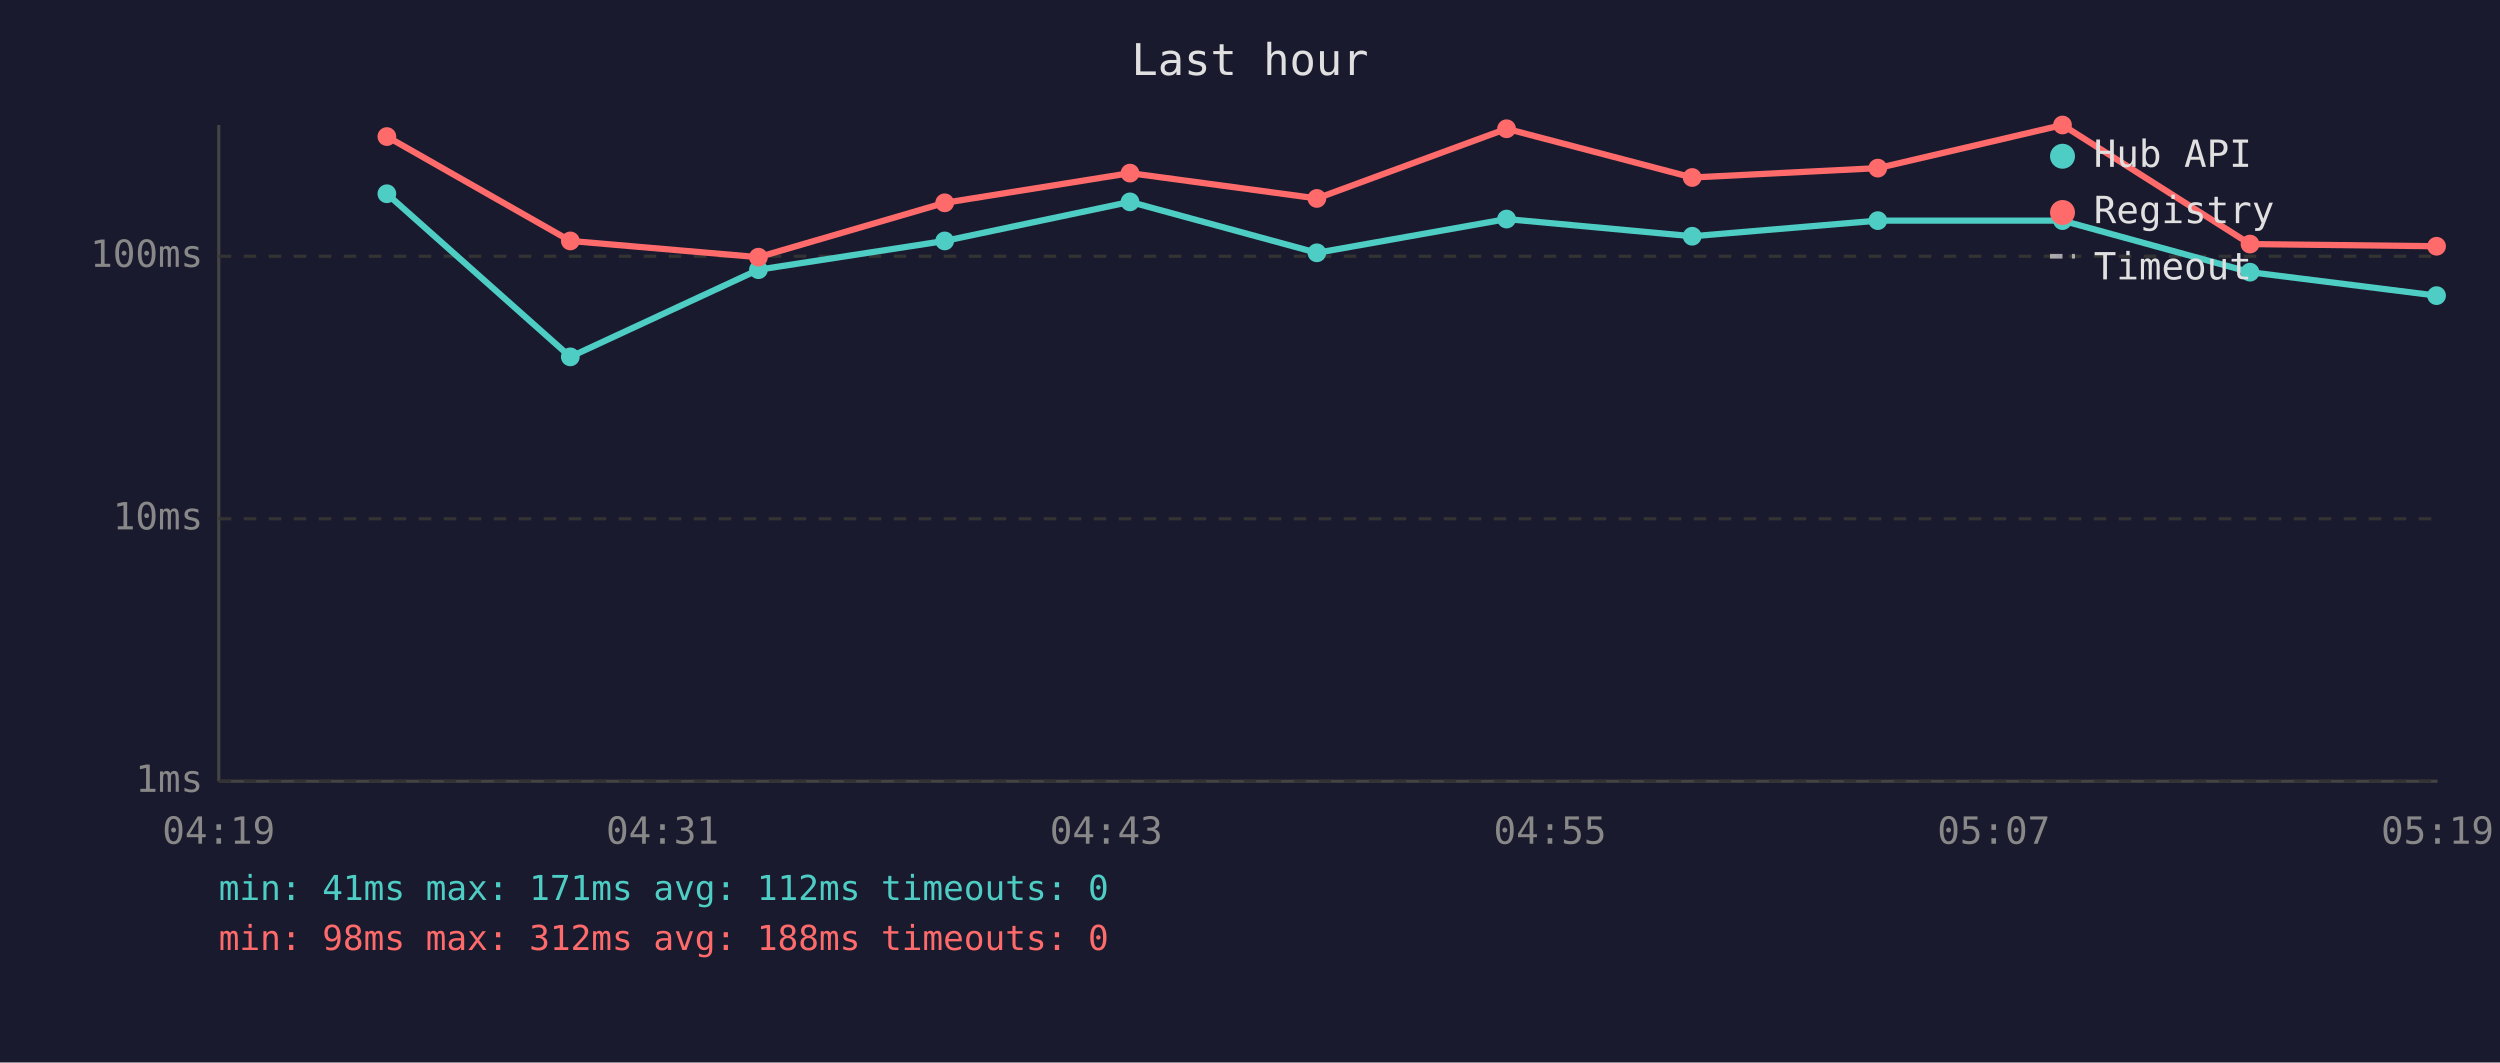
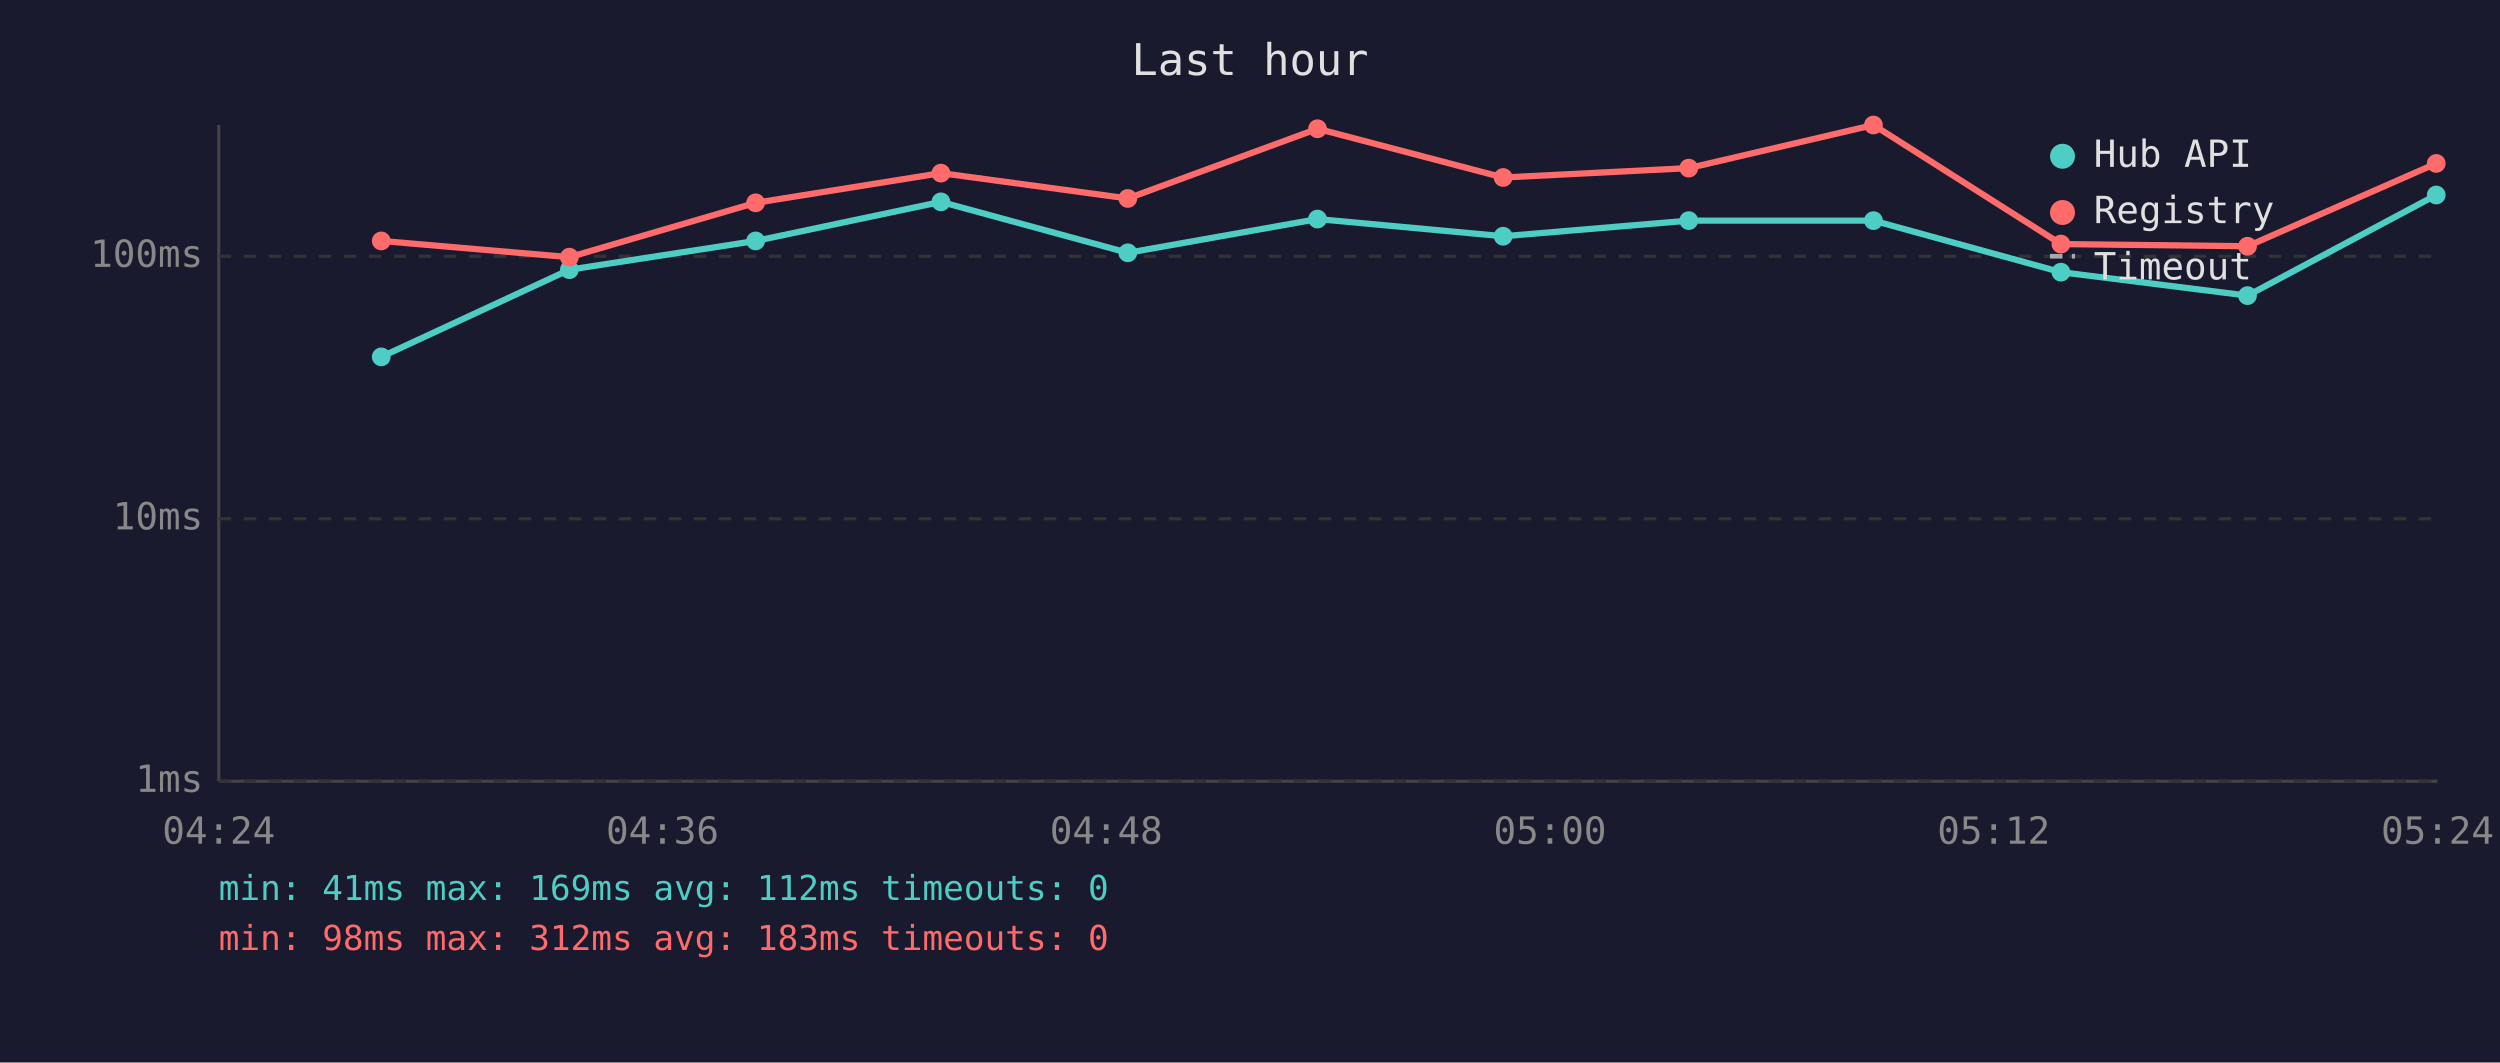
<svg xmlns="http://www.w3.org/2000/svg" viewBox="0 0 800 340" font-family="monospace" font-size="12">
  <rect width="800" height="340" fill="#1a1a2e" />
  <text x="400" y="24" fill="#e0e0e0" font-size="14" text-anchor="middle">Last hour</text>
  <line x1="70" y1="40" x2="70" y2="250" stroke="#444" stroke-width="1" />
  <line x1="70" y1="250" x2="780" y2="250" stroke="#444" stroke-width="1" />
  <line x1="70" y1="250" x2="780" y2="250" stroke="#333" stroke-width="1" stroke-dasharray="4" />
  <text x="65" y="250" fill="#888" text-anchor="end" dominant-baseline="middle">1ms</text>
  <line x1="70" y1="166" x2="780" y2="166" stroke="#333" stroke-width="1" stroke-dasharray="4" />
  <text x="65" y="166" fill="#888" text-anchor="end" dominant-baseline="middle">10ms</text>
  <line x1="70" y1="82" x2="780" y2="82" stroke="#333" stroke-width="1" stroke-dasharray="4" />
  <text x="65" y="82" fill="#888" text-anchor="end" dominant-baseline="middle">100ms</text>
-   <text x="70" y="270" fill="#888" text-anchor="middle">04:19</text>
-   <text x="212" y="270" fill="#888" text-anchor="middle">04:31</text>
-   <text x="354" y="270" fill="#888" text-anchor="middle">04:43</text>
-   <text x="496" y="270" fill="#888" text-anchor="middle">04:55</text>
-   <text x="638" y="270" fill="#888" text-anchor="middle">05:07</text>
-   <text x="780" y="270" fill="#888" text-anchor="middle">05:19</text>
-   <polyline points="123.8,62.0 182.5,114.2 242.7,86.3 302.3,77.1 361.6,64.6 421.4,80.9 482.1,70.1 541.5,75.6 600.9,70.6 660.0,70.6 720.0,87.1 779.7,94.6" fill="none" stroke="#4ecdc4" stroke-width="2" opacity="1" />
-   <circle cx="123.8" cy="62.0" r="3" fill="#4ecdc4" />
-   <circle cx="182.5" cy="114.2" r="3" fill="#4ecdc4" />
-   <circle cx="242.7" cy="86.3" r="3" fill="#4ecdc4" />
-   <circle cx="302.3" cy="77.1" r="3" fill="#4ecdc4" />
-   <circle cx="361.6" cy="64.6" r="3" fill="#4ecdc4" />
-   <circle cx="421.4" cy="80.9" r="3" fill="#4ecdc4" />
-   <circle cx="482.1" cy="70.1" r="3" fill="#4ecdc4" />
-   <circle cx="541.5" cy="75.6" r="3" fill="#4ecdc4" />
-   <circle cx="600.9" cy="70.6" r="3" fill="#4ecdc4" />
-   <circle cx="660.0" cy="70.6" r="3" fill="#4ecdc4" />
-   <circle cx="720.0" cy="87.1" r="3" fill="#4ecdc4" />
-   <circle cx="779.7" cy="94.6" r="3" fill="#4ecdc4" />
-   <polyline points="123.8,43.7 182.5,77.1 242.7,82.3 302.3,64.9 361.6,55.4 421.4,63.5 482.1,41.2 541.5,56.8 600.9,53.8 660.0,40.0 720.0,78.1 779.7,78.8" fill="none" stroke="#ff6b6b" stroke-width="2" opacity="1" />
-   <circle cx="123.8" cy="43.7" r="3" fill="#ff6b6b" />
-   <circle cx="182.5" cy="77.1" r="3" fill="#ff6b6b" />
-   <circle cx="242.7" cy="82.3" r="3" fill="#ff6b6b" />
-   <circle cx="302.3" cy="64.9" r="3" fill="#ff6b6b" />
-   <circle cx="361.6" cy="55.4" r="3" fill="#ff6b6b" />
-   <circle cx="421.4" cy="63.5" r="3" fill="#ff6b6b" />
-   <circle cx="482.1" cy="41.2" r="3" fill="#ff6b6b" />
-   <circle cx="541.5" cy="56.8" r="3" fill="#ff6b6b" />
-   <circle cx="600.9" cy="53.8" r="3" fill="#ff6b6b" />
-   <circle cx="660.0" cy="40.0" r="3" fill="#ff6b6b" />
-   <circle cx="720.0" cy="78.1" r="3" fill="#ff6b6b" />
-   <circle cx="779.7" cy="78.8" r="3" fill="#ff6b6b" />
+   <text x="70" y="270" fill="#888" text-anchor="middle">04:24</text>
+   <text x="212" y="270" fill="#888" text-anchor="middle">04:36</text>
+   <text x="354" y="270" fill="#888" text-anchor="middle">04:48</text>
+   <text x="496" y="270" fill="#888" text-anchor="middle">05:00</text>
+   <text x="638" y="270" fill="#888" text-anchor="middle">05:12</text>
+   <text x="780" y="270" fill="#888" text-anchor="middle">05:24</text>
+   <polyline points="122.0,114.2 182.2,86.3 241.8,77.1 301.1,64.6 360.9,80.9 421.6,70.1 481.0,75.6 540.4,70.6 599.5,70.6 659.5,87.1 719.2,94.6 779.6,62.4" fill="none" stroke="#4ecdc4" stroke-width="2" opacity="1" />
+   <circle cx="122.0" cy="114.2" r="3" fill="#4ecdc4" />
+   <circle cx="182.2" cy="86.3" r="3" fill="#4ecdc4" />
+   <circle cx="241.8" cy="77.1" r="3" fill="#4ecdc4" />
+   <circle cx="301.1" cy="64.6" r="3" fill="#4ecdc4" />
+   <circle cx="360.9" cy="80.9" r="3" fill="#4ecdc4" />
+   <circle cx="421.6" cy="70.1" r="3" fill="#4ecdc4" />
+   <circle cx="481.0" cy="75.6" r="3" fill="#4ecdc4" />
+   <circle cx="540.4" cy="70.6" r="3" fill="#4ecdc4" />
+   <circle cx="599.5" cy="70.6" r="3" fill="#4ecdc4" />
+   <circle cx="659.5" cy="87.1" r="3" fill="#4ecdc4" />
+   <circle cx="719.2" cy="94.6" r="3" fill="#4ecdc4" />
+   <circle cx="779.6" cy="62.4" r="3" fill="#4ecdc4" />
+   <polyline points="122.0,77.1 182.2,82.3 241.8,64.9 301.1,55.4 360.9,63.5 421.6,41.2 481.0,56.8 540.4,53.8 599.5,40.0 659.5,78.1 719.2,78.8 779.6,52.3" fill="none" stroke="#ff6b6b" stroke-width="2" opacity="1" />
+   <circle cx="122.0" cy="77.1" r="3" fill="#ff6b6b" />
+   <circle cx="182.2" cy="82.3" r="3" fill="#ff6b6b" />
+   <circle cx="241.8" cy="64.9" r="3" fill="#ff6b6b" />
+   <circle cx="301.1" cy="55.4" r="3" fill="#ff6b6b" />
+   <circle cx="360.9" cy="63.5" r="3" fill="#ff6b6b" />
+   <circle cx="421.6" cy="41.2" r="3" fill="#ff6b6b" />
+   <circle cx="481.0" cy="56.8" r="3" fill="#ff6b6b" />
+   <circle cx="540.4" cy="53.8" r="3" fill="#ff6b6b" />
+   <circle cx="599.5" cy="40.0" r="3" fill="#ff6b6b" />
+   <circle cx="659.5" cy="78.1" r="3" fill="#ff6b6b" />
+   <circle cx="719.2" cy="78.8" r="3" fill="#ff6b6b" />
+   <circle cx="779.6" cy="52.3" r="3" fill="#ff6b6b" />
  <circle cx="660" cy="50" r="4" fill="#4ecdc4" />
  <text x="670" y="50" fill="#e0e0e0" dominant-baseline="middle">Hub API</text>
  <circle cx="660" cy="68" r="4" fill="#ff6b6b" />
  <text x="670" y="68" fill="#e0e0e0" dominant-baseline="middle">Registry</text>
  <line x1="656" y1="82" x2="664" y2="82" stroke="#e0e0e0" stroke-width="1.5" stroke-dasharray="4,3" opacity="0.7" />
  <text x="670" y="86" fill="#e0e0e0" dominant-baseline="middle">Timeout</text>
-   <text x="70" y="288" fill="#4ecdc4" font-size="11">min: 41ms  max: 171ms  avg: 112ms  timeouts: 0</text>
-   <text x="70" y="304" fill="#ff6b6b" font-size="11">min: 98ms  max: 312ms  avg: 188ms  timeouts: 0</text>
+   <text x="70" y="288" fill="#4ecdc4" font-size="11">min: 41ms  max: 169ms  avg: 112ms  timeouts: 0</text>
+   <text x="70" y="304" fill="#ff6b6b" font-size="11">min: 98ms  max: 312ms  avg: 183ms  timeouts: 0</text>
</svg>
